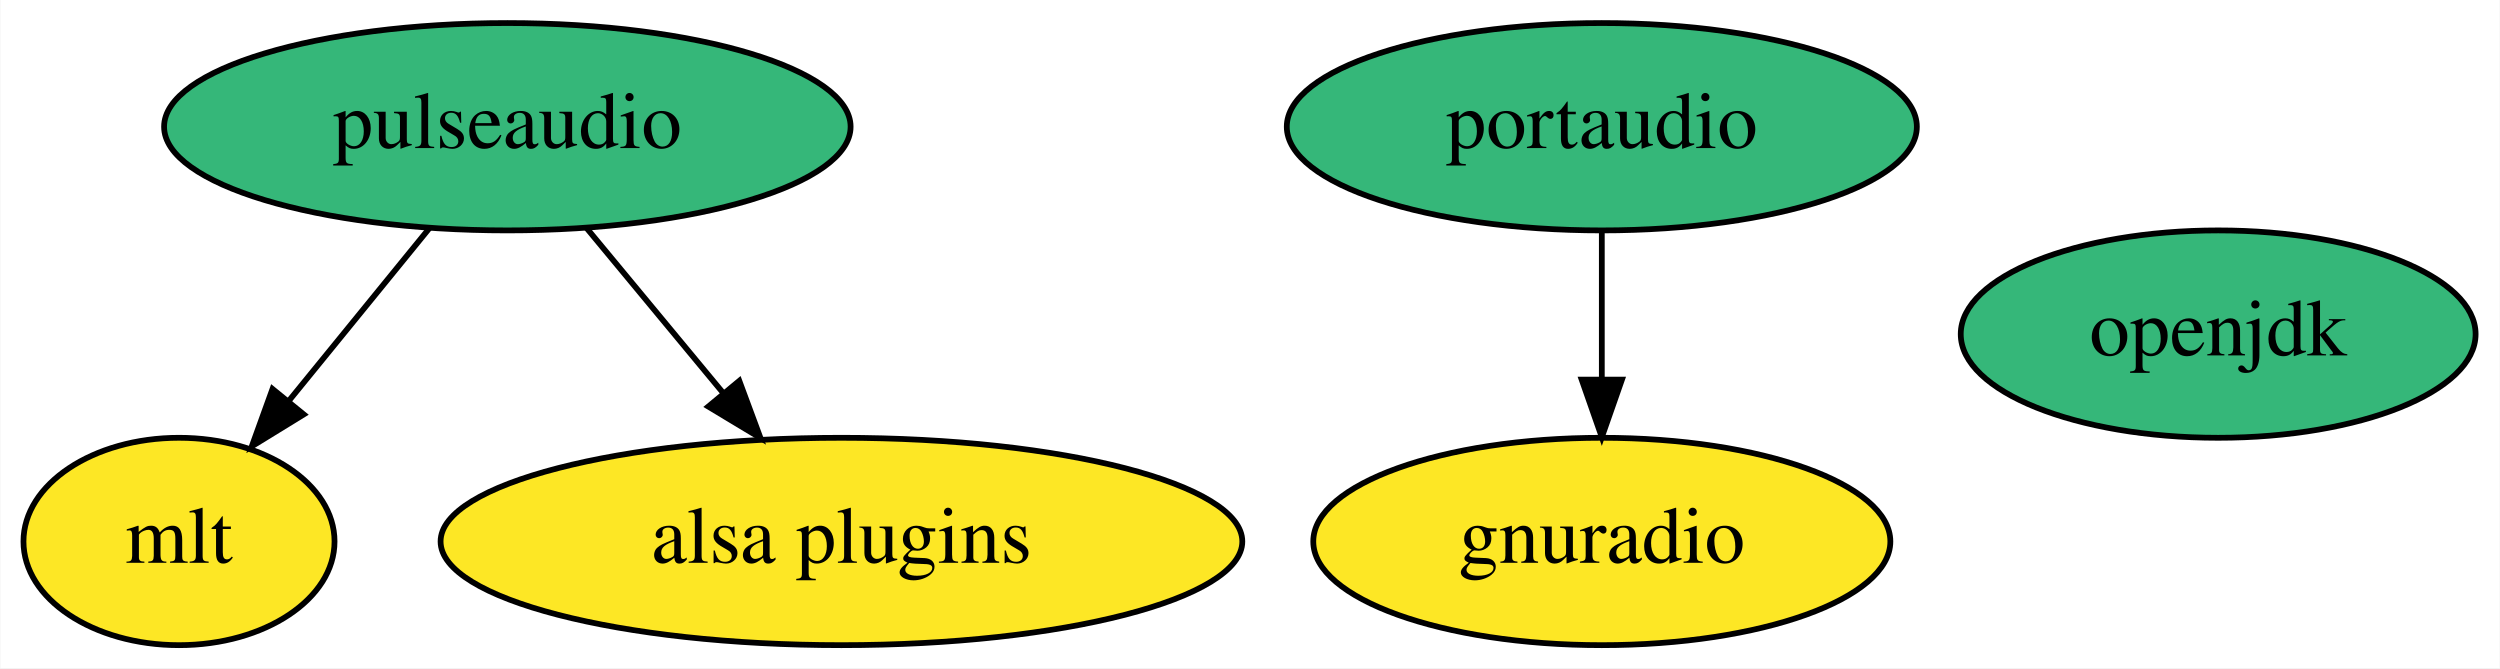
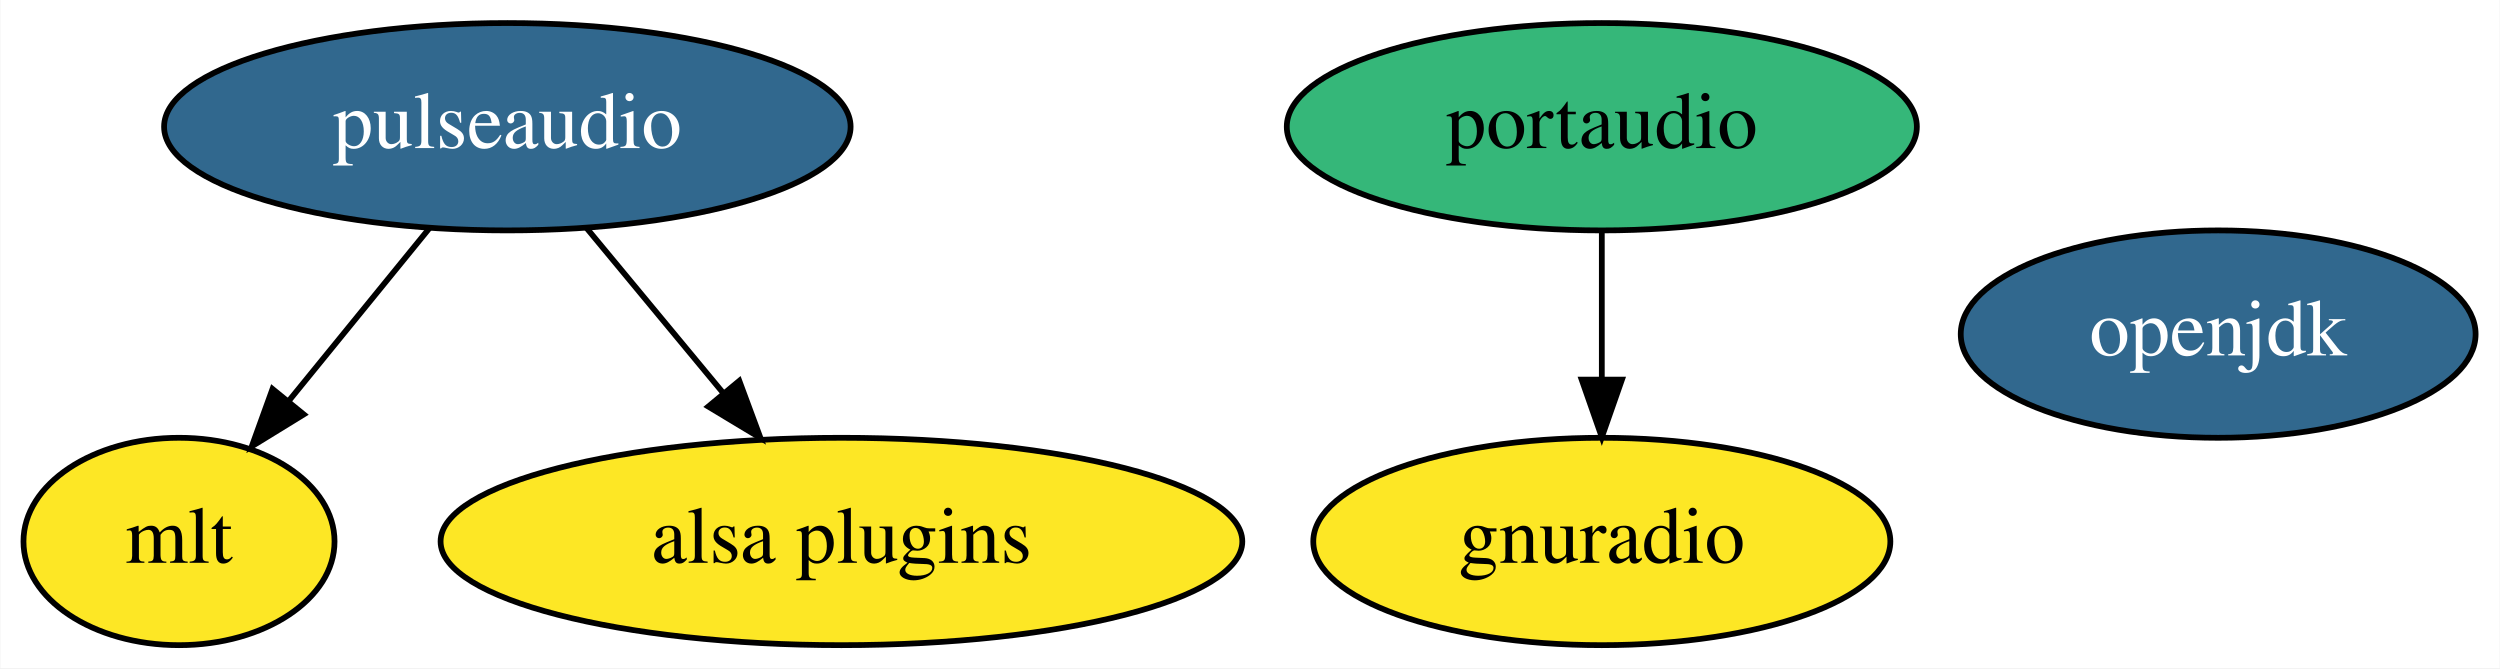
<svg xmlns="http://www.w3.org/2000/svg" xmlns:xlink="http://www.w3.org/1999/xlink" width="434pt" height="116pt" viewBox="0.00 0.00 433.85 116.00">
  <g id="graph0" class="graph" transform="scale(1 1) rotate(0) translate(4 112)">
    <polygon fill="white" stroke="transparent" points="-4,4 -4,-112 429.85,-112 429.85,4 -4,4" />
    <g id="node1" class="node">
      <g id="a_node1">
-         <a xlink:href="https://github.com/conda-forge/openjdk-feedstock" xlink:title="openjdk">
-           <ellipse fill="#35b779" stroke="black" cx="381" cy="-54" rx="44.69" ry="18" />
-           <text text-anchor="middle" x="381" y="-50.3" font-family="Times,serif" font-size="14.00">openjdk</text>
+         <a xlink:href="https://github.com/conda-forge/openjdk-feedstock/pull/71" xlink:title="openjdk">
+           <ellipse fill="#31688e" stroke="black" cx="381" cy="-54" rx="44.69" ry="18" />
+           <text text-anchor="middle" x="381" y="-50.3" font-family="Times,serif" font-size="14.00" fill="white">openjdk</text>
        </a>
      </g>
    </g>
    <g id="node2" class="node">
      <g id="a_node2">
        <a xlink:href="https://github.com/conda-forge/portaudio-feedstock" xlink:title="portaudio">
          <ellipse fill="#35b779" stroke="black" cx="274" cy="-90" rx="54.69" ry="18" />
          <text text-anchor="middle" x="274" y="-86.3" font-family="Times,serif" font-size="14.00">portaudio</text>
        </a>
      </g>
    </g>
    <g id="node5" class="node">
      <g id="a_node5">
        <a xlink:href="https://github.com/conda-forge/gnuradio-feedstock" xlink:title="gnuradio">
          <ellipse fill="#fde725" stroke="black" cx="274" cy="-18" rx="50.09" ry="18" />
          <text text-anchor="middle" x="274" y="-14.3" font-family="Times,serif" font-size="14.00">gnuradio</text>
        </a>
      </g>
    </g>
    <g id="edge1" class="edge">
      <path fill="none" stroke="black" d="M274,-71.7C274,-63.98 274,-54.71 274,-46.11" />
      <polygon fill="black" stroke="black" points="277.5,-46.1 274,-36.1 270.5,-46.1 277.5,-46.1" />
    </g>
    <g id="node3" class="node">
      <g id="a_node3">
-         <a xlink:href="https://github.com/conda-forge/pulseaudio-feedstock" xlink:title="pulseaudio">
-           <ellipse fill="#35b779" stroke="black" cx="84" cy="-90" rx="59.59" ry="18" />
-           <text text-anchor="middle" x="84" y="-86.3" font-family="Times,serif" font-size="14.00">pulseaudio</text>
+         <a xlink:href="https://github.com/conda-forge/pulseaudio-feedstock/pull/1" xlink:title="pulseaudio">
+           <ellipse fill="#31688e" stroke="black" cx="84" cy="-90" rx="59.59" ry="18" />
+           <text text-anchor="middle" x="84" y="-86.3" font-family="Times,serif" font-size="14.00" fill="white">pulseaudio</text>
        </a>
      </g>
    </g>
    <g id="node4" class="node">
      <g id="a_node4">
        <a xlink:href="https://github.com/conda-forge/mlt-feedstock" xlink:title="mlt">
          <ellipse fill="#fde725" stroke="black" cx="27" cy="-18" rx="27" ry="18" />
          <text text-anchor="middle" x="27" y="-14.3" font-family="Times,serif" font-size="14.00">mlt</text>
        </a>
      </g>
    </g>
    <g id="edge3" class="edge">
      <path fill="none" stroke="black" d="M70.49,-72.41C63.19,-63.44 54.05,-52.21 46.03,-42.37" />
      <polygon fill="black" stroke="black" points="48.66,-40.06 39.63,-34.51 43.23,-44.48 48.66,-40.06" />
    </g>
    <g id="node6" class="node">
      <g id="a_node6">
        <a xlink:href="https://github.com/conda-forge/alsa-plugins-feedstock" xlink:title="alsa plugins">
          <ellipse fill="#fde725" stroke="black" cx="142" cy="-18" rx="69.59" ry="18" />
          <text text-anchor="middle" x="142" y="-14.3" font-family="Times,serif" font-size="14.00">alsa plugins</text>
        </a>
      </g>
    </g>
    <g id="edge2" class="edge">
      <path fill="none" stroke="black" d="M97.75,-72.41C104.79,-63.91 113.52,-53.37 121.36,-43.91" />
      <polygon fill="black" stroke="black" points="124.27,-45.89 127.95,-35.96 118.88,-41.42 124.27,-45.89" />
    </g>
  </g>
</svg>
